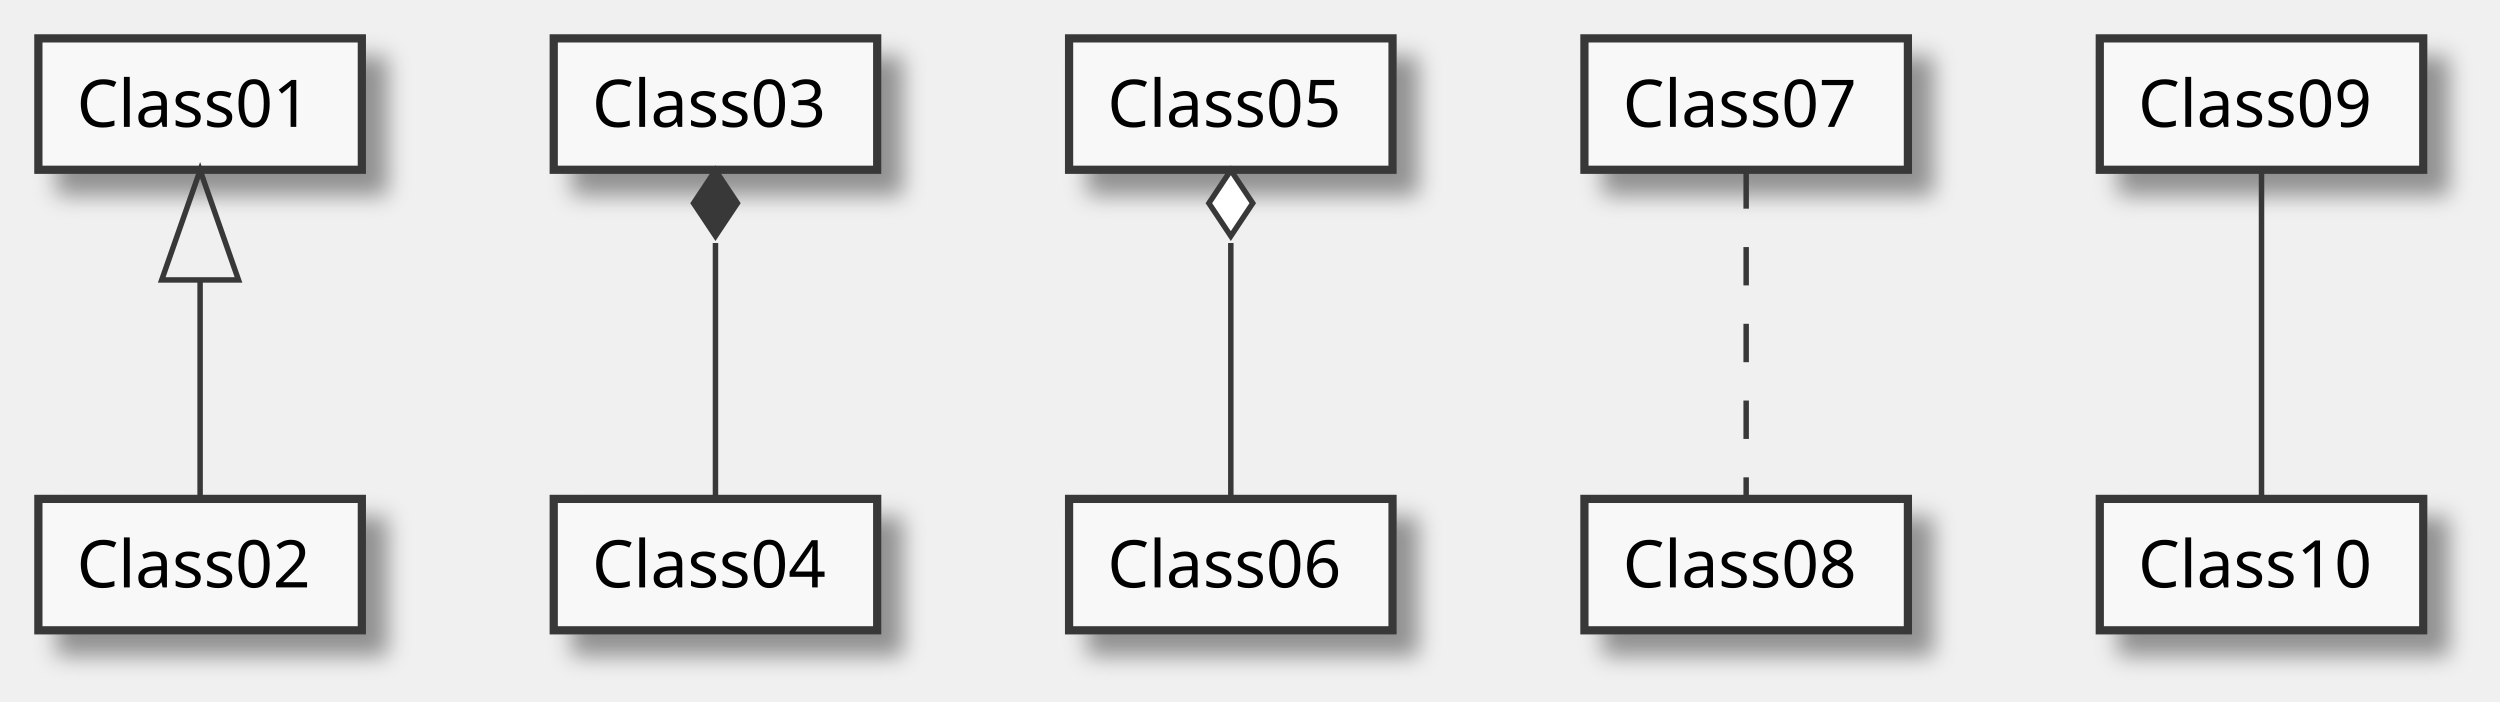
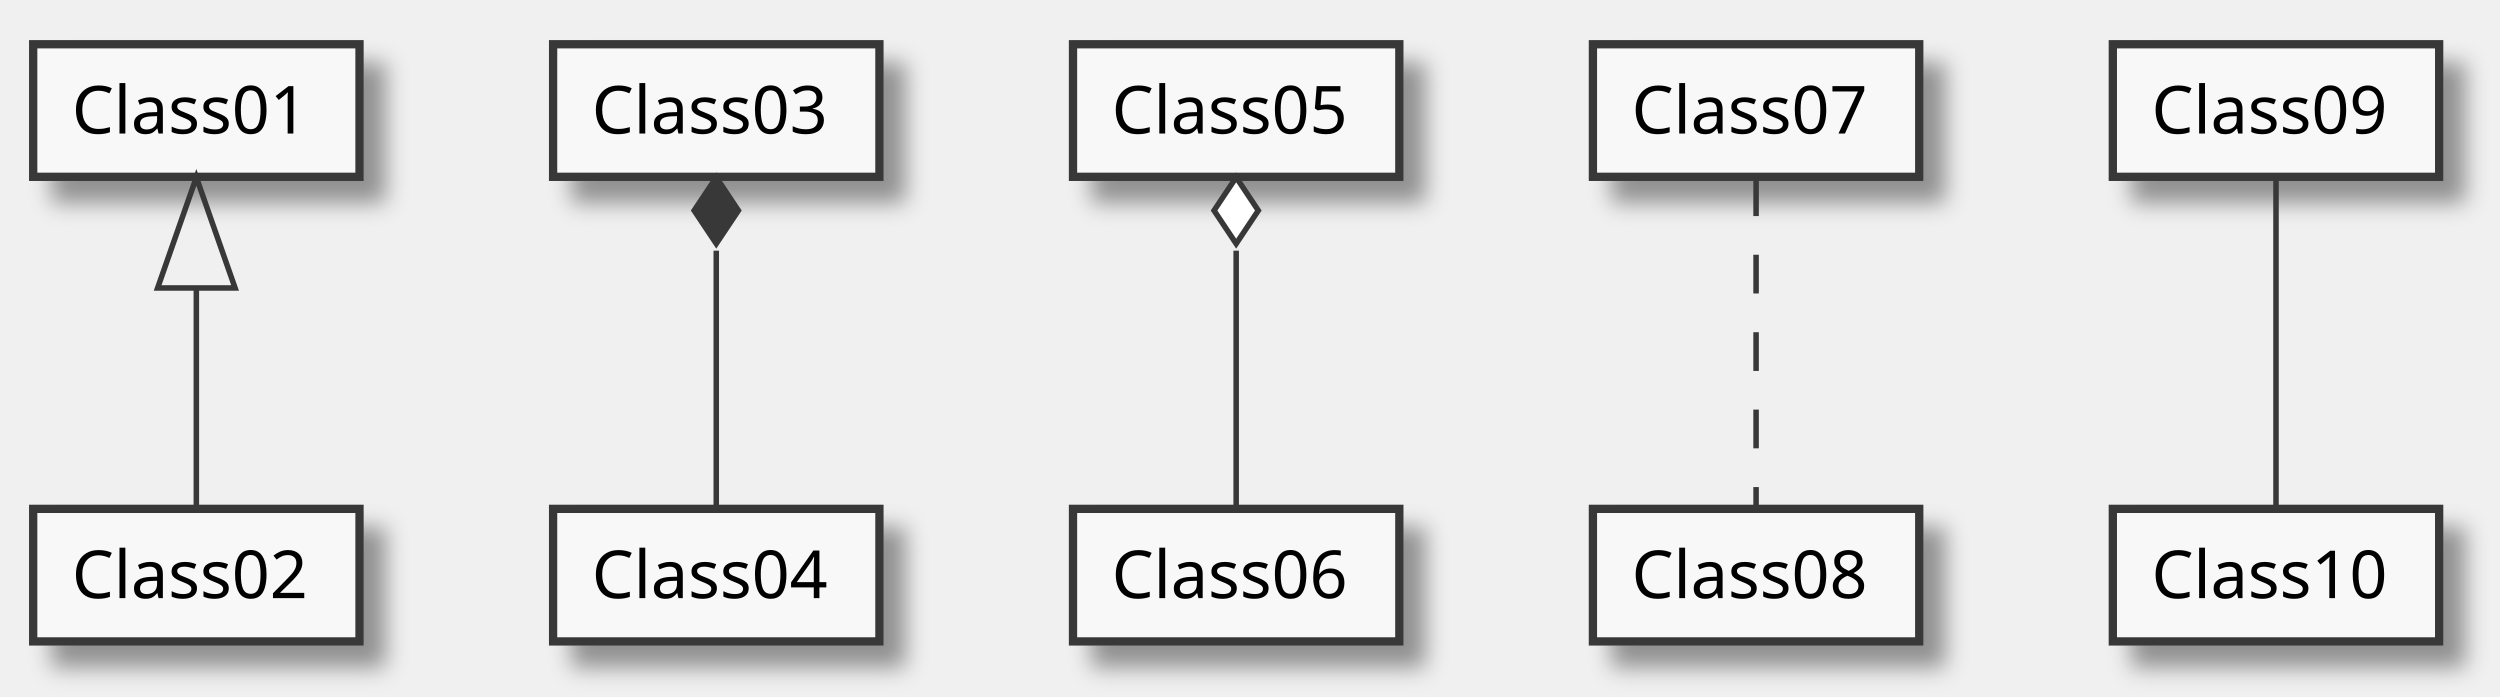
- <svg xmlns="http://www.w3.org/2000/svg" contentScriptType="application/ecmascript" contentStyleType="text/css" height="128px" preserveAspectRatio="none" style="width:456px;height:128px;" version="1.1" viewBox="0 0 456 128" width="456px" zoomAndPan="magnify">
+ <svg xmlns="http://www.w3.org/2000/svg" contentScriptType="application/ecmascript" contentStyleType="text/css" height="126px" preserveAspectRatio="none" style="width:452px;height:126px;" version="1.1" viewBox="0 0 452 126" width="452px" zoomAndPan="magnify">
  <defs>
    <filter height="300%" id="f6qvxficli74p" width="300%" x="-1" y="-1">
      <feGaussianBlur result="blurOut" stdDeviation="2.0" />
      <feColorMatrix in="blurOut" result="blurOut2" type="matrix" values="0 0 0 0 0 0 0 0 0 0 0 0 0 0 0 0 0 0 .4 0" />
      <feOffset dx="4.0" dy="4.0" in="blurOut2" result="blurOut3" />
      <feBlend in="SourceGraphic" in2="blurOut3" mode="normal" />
    </filter>
  </defs>
  <g>
-     <rect fill="#F8F8F8" filter="url(#f6qvxficli74p)" height="23.969" id="Class01" style="stroke:#383838;stroke-width:1.5;" width="59" x="7" y="7" />
-     <ellipse cx="11" cy="18.984" fill="#C2C2C2" rx="0" ry="0" style="stroke:#383838;stroke-width:1.0;" />
-     <path d="M31.5,39.484 Q31.5,39.484 31.5,39.484 Q31.5,39.484 31.5,39.484 Q31.5,39.484 31.5,39.484 Q31.5,39.484 31.5,39.484 Q31.5,39.484 31.5,39.484 Q31.5,39.484 31.5,39.484 Q31.5,39.484 31.5,39.484 Q31.5,39.484 31.5,39.484 L31.5,39.484 Q31.5,39.484 31.5,39.484 Q31.5,39.484 31.5,39.484 Q31.5,39.484 31.5,39.484 Q31.5,39.484 31.5,39.484 Q31.5,39.484 31.5,39.484 Q31.5,39.484 31.5,39.484 Q31.5,39.484 31.5,39.484 Q31.5,39.484 31.5,39.484 L31.5,39.484 Z " fill="#000000" />
-     <text fill="#000000" font-family="sans-serif" font-size="12" lengthAdjust="spacingAndGlyphs" textLength="49" x="14" y="23.139">Class01</text>
-     <rect fill="#F8F8F8" filter="url(#f6qvxficli74p)" height="23.969" id="Class02" style="stroke:#383838;stroke-width:1.5;" width="59" x="7" y="91" />
-     <ellipse cx="11" cy="102.984" fill="#C2C2C2" rx="0" ry="0" style="stroke:#383838;stroke-width:1.0;" />
-     <path d="M31.5,123.484 Q31.5,123.484 31.5,123.484 Q31.5,123.484 31.5,123.484 Q31.5,123.484 31.5,123.484 Q31.5,123.484 31.5,123.484 Q31.5,123.484 31.5,123.484 Q31.5,123.484 31.5,123.484 Q31.5,123.484 31.5,123.484 Q31.5,123.484 31.5,123.484 L31.5,123.484 Q31.5,123.484 31.5,123.484 Q31.5,123.484 31.5,123.484 Q31.5,123.484 31.5,123.484 Q31.5,123.484 31.5,123.484 Q31.5,123.484 31.5,123.484 Q31.5,123.484 31.5,123.484 Q31.5,123.484 31.5,123.484 Q31.5,123.484 31.5,123.484 L31.5,123.484 Z " fill="#000000" />
-     <text fill="#000000" font-family="sans-serif" font-size="12" lengthAdjust="spacingAndGlyphs" textLength="49" x="14" y="107.139">Class02</text>
-     <rect fill="#F8F8F8" filter="url(#f6qvxficli74p)" height="23.969" id="Class03" style="stroke:#383838;stroke-width:1.5;" width="59" x="101" y="7" />
-     <ellipse cx="105" cy="18.984" fill="#C2C2C2" rx="0" ry="0" style="stroke:#383838;stroke-width:1.0;" />
-     <path d="M125.5,39.484 Q125.5,39.484 125.5,39.484 Q125.5,39.484 125.5,39.484 Q125.5,39.484 125.5,39.484 Q125.5,39.484 125.5,39.484 Q125.5,39.484 125.5,39.484 Q125.5,39.484 125.5,39.484 Q125.5,39.484 125.5,39.484 Q125.5,39.484 125.5,39.484 L125.5,39.484 Q125.5,39.484 125.5,39.484 Q125.5,39.484 125.5,39.484 Q125.5,39.484 125.5,39.484 Q125.5,39.484 125.5,39.484 Q125.5,39.484 125.5,39.484 Q125.5,39.484 125.5,39.484 Q125.5,39.484 125.5,39.484 Q125.5,39.484 125.5,39.484 L125.5,39.484 Z " fill="#000000" />
-     <text fill="#000000" font-family="sans-serif" font-size="12" lengthAdjust="spacingAndGlyphs" textLength="49" x="108" y="23.139">Class03</text>
-     <rect fill="#F8F8F8" filter="url(#f6qvxficli74p)" height="23.969" id="Class04" style="stroke:#383838;stroke-width:1.5;" width="59" x="101" y="91" />
-     <ellipse cx="105" cy="102.984" fill="#C2C2C2" rx="0" ry="0" style="stroke:#383838;stroke-width:1.0;" />
-     <path d="M125.5,123.484 Q125.5,123.484 125.5,123.484 Q125.5,123.484 125.5,123.484 Q125.5,123.484 125.5,123.484 Q125.5,123.484 125.5,123.484 Q125.5,123.484 125.5,123.484 Q125.5,123.484 125.5,123.484 Q125.5,123.484 125.5,123.484 Q125.5,123.484 125.5,123.484 L125.5,123.484 Q125.5,123.484 125.5,123.484 Q125.5,123.484 125.5,123.484 Q125.5,123.484 125.5,123.484 Q125.5,123.484 125.5,123.484 Q125.5,123.484 125.5,123.484 Q125.5,123.484 125.5,123.484 Q125.5,123.484 125.5,123.484 Q125.5,123.484 125.5,123.484 L125.5,123.484 Z " fill="#000000" />
-     <text fill="#000000" font-family="sans-serif" font-size="12" lengthAdjust="spacingAndGlyphs" textLength="49" x="108" y="107.139">Class04</text>
-     <rect fill="#F8F8F8" filter="url(#f6qvxficli74p)" height="23.969" id="Class05" style="stroke:#383838;stroke-width:1.5;" width="59" x="195" y="7" />
-     <ellipse cx="199" cy="18.984" fill="#C2C2C2" rx="0" ry="0" style="stroke:#383838;stroke-width:1.0;" />
-     <path d="M219.5,39.484 Q219.5,39.484 219.5,39.484 Q219.5,39.484 219.5,39.484 Q219.5,39.484 219.5,39.484 Q219.5,39.484 219.5,39.484 Q219.5,39.484 219.5,39.484 Q219.5,39.484 219.5,39.484 Q219.5,39.484 219.5,39.484 Q219.5,39.484 219.5,39.484 L219.5,39.484 Q219.5,39.484 219.5,39.484 Q219.5,39.484 219.5,39.484 Q219.5,39.484 219.5,39.484 Q219.5,39.484 219.5,39.484 Q219.5,39.484 219.5,39.484 Q219.5,39.484 219.5,39.484 Q219.5,39.484 219.5,39.484 Q219.5,39.484 219.5,39.484 L219.5,39.484 Z " fill="#000000" />
-     <text fill="#000000" font-family="sans-serif" font-size="12" lengthAdjust="spacingAndGlyphs" textLength="49" x="202" y="23.139">Class05</text>
-     <rect fill="#F8F8F8" filter="url(#f6qvxficli74p)" height="23.969" id="Class06" style="stroke:#383838;stroke-width:1.5;" width="59" x="195" y="91" />
-     <ellipse cx="199" cy="102.984" fill="#C2C2C2" rx="0" ry="0" style="stroke:#383838;stroke-width:1.0;" />
-     <path d="M219.5,123.484 Q219.5,123.484 219.5,123.484 Q219.5,123.484 219.5,123.484 Q219.5,123.484 219.5,123.484 Q219.5,123.484 219.5,123.484 Q219.5,123.484 219.5,123.484 Q219.5,123.484 219.5,123.484 Q219.5,123.484 219.5,123.484 Q219.5,123.484 219.5,123.484 L219.5,123.484 Q219.5,123.484 219.5,123.484 Q219.5,123.484 219.5,123.484 Q219.5,123.484 219.5,123.484 Q219.5,123.484 219.5,123.484 Q219.5,123.484 219.5,123.484 Q219.5,123.484 219.5,123.484 Q219.5,123.484 219.5,123.484 Q219.5,123.484 219.5,123.484 L219.5,123.484 Z " fill="#000000" />
-     <text fill="#000000" font-family="sans-serif" font-size="12" lengthAdjust="spacingAndGlyphs" textLength="49" x="202" y="107.139">Class06</text>
-     <rect fill="#F8F8F8" filter="url(#f6qvxficli74p)" height="23.969" id="Class07" style="stroke:#383838;stroke-width:1.5;" width="59" x="289" y="7" />
-     <ellipse cx="293" cy="18.984" fill="#C2C2C2" rx="0" ry="0" style="stroke:#383838;stroke-width:1.0;" />
-     <path d="M313.5,39.484 Q313.5,39.484 313.5,39.484 Q313.5,39.484 313.5,39.484 Q313.5,39.484 313.5,39.484 Q313.5,39.484 313.5,39.484 Q313.5,39.484 313.5,39.484 Q313.5,39.484 313.5,39.484 Q313.5,39.484 313.5,39.484 Q313.5,39.484 313.5,39.484 L313.5,39.484 Q313.5,39.484 313.5,39.484 Q313.5,39.484 313.5,39.484 Q313.5,39.484 313.5,39.484 Q313.5,39.484 313.5,39.484 Q313.5,39.484 313.5,39.484 Q313.5,39.484 313.5,39.484 Q313.5,39.484 313.5,39.484 Q313.5,39.484 313.5,39.484 L313.5,39.484 Z " fill="#000000" />
-     <text fill="#000000" font-family="sans-serif" font-size="12" lengthAdjust="spacingAndGlyphs" textLength="49" x="296" y="23.139">Class07</text>
-     <rect fill="#F8F8F8" filter="url(#f6qvxficli74p)" height="23.969" id="Class08" style="stroke:#383838;stroke-width:1.5;" width="59" x="289" y="91" />
-     <ellipse cx="293" cy="102.984" fill="#C2C2C2" rx="0" ry="0" style="stroke:#383838;stroke-width:1.0;" />
-     <path d="M313.5,123.484 Q313.5,123.484 313.5,123.484 Q313.5,123.484 313.5,123.484 Q313.5,123.484 313.5,123.484 Q313.5,123.484 313.5,123.484 Q313.5,123.484 313.5,123.484 Q313.5,123.484 313.5,123.484 Q313.5,123.484 313.5,123.484 Q313.5,123.484 313.5,123.484 L313.5,123.484 Q313.5,123.484 313.5,123.484 Q313.5,123.484 313.5,123.484 Q313.5,123.484 313.5,123.484 Q313.5,123.484 313.5,123.484 Q313.5,123.484 313.5,123.484 Q313.5,123.484 313.5,123.484 Q313.5,123.484 313.5,123.484 Q313.5,123.484 313.5,123.484 L313.5,123.484 Z " fill="#000000" />
-     <text fill="#000000" font-family="sans-serif" font-size="12" lengthAdjust="spacingAndGlyphs" textLength="49" x="296" y="107.139">Class08</text>
-     <rect fill="#F8F8F8" filter="url(#f6qvxficli74p)" height="23.969" id="Class09" style="stroke:#383838;stroke-width:1.5;" width="59" x="383" y="7" />
-     <ellipse cx="387" cy="18.984" fill="#C2C2C2" rx="0" ry="0" style="stroke:#383838;stroke-width:1.0;" />
-     <path d="M407.5,39.484 Q407.5,39.484 407.5,39.484 Q407.5,39.484 407.5,39.484 Q407.5,39.484 407.5,39.484 Q407.5,39.484 407.5,39.484 Q407.5,39.484 407.5,39.484 Q407.5,39.484 407.5,39.484 Q407.5,39.484 407.5,39.484 Q407.5,39.484 407.5,39.484 L407.5,39.484 Q407.5,39.484 407.5,39.484 Q407.5,39.484 407.5,39.484 Q407.5,39.484 407.5,39.484 Q407.5,39.484 407.5,39.484 Q407.5,39.484 407.5,39.484 Q407.5,39.484 407.5,39.484 Q407.5,39.484 407.5,39.484 Q407.5,39.484 407.5,39.484 L407.5,39.484 Z " fill="#000000" />
-     <text fill="#000000" font-family="sans-serif" font-size="12" lengthAdjust="spacingAndGlyphs" textLength="49" x="390" y="23.139">Class09</text>
-     <rect fill="#F8F8F8" filter="url(#f6qvxficli74p)" height="23.969" id="Class10" style="stroke:#383838;stroke-width:1.5;" width="59" x="383" y="91" />
-     <ellipse cx="387" cy="102.984" fill="#C2C2C2" rx="0" ry="0" style="stroke:#383838;stroke-width:1.0;" />
-     <path d="M407.5,123.484 Q407.5,123.484 407.5,123.484 Q407.5,123.484 407.5,123.484 Q407.5,123.484 407.5,123.484 Q407.5,123.484 407.5,123.484 Q407.5,123.484 407.5,123.484 Q407.5,123.484 407.5,123.484 Q407.5,123.484 407.5,123.484 Q407.5,123.484 407.5,123.484 L407.5,123.484 Q407.5,123.484 407.5,123.484 Q407.5,123.484 407.5,123.484 Q407.5,123.484 407.5,123.484 Q407.5,123.484 407.5,123.484 Q407.5,123.484 407.5,123.484 Q407.5,123.484 407.5,123.484 Q407.5,123.484 407.5,123.484 Q407.5,123.484 407.5,123.484 L407.5,123.484 Z " fill="#000000" />
-     <text fill="#000000" font-family="sans-serif" font-size="12" lengthAdjust="spacingAndGlyphs" textLength="49" x="390" y="107.139">Class10</text>
-     <path codeLine="9" d="M36.5,51.2 C36.5,65.14 36.5,80.68 36.5,90.85 " fill="none" id="Class01-backto-Class02" style="stroke:#383838;stroke-width:1.0;" />
-     <polygon fill="none" points="29.5,51.06,36.5,31.06,43.5,51.06,29.5,51.06" style="stroke:#383838;stroke-width:1.0;" />
-     <path codeLine="10" d="M130.5,44.32 C130.5,59.74 130.5,78.96 130.5,90.85 " fill="none" id="Class03-backto-Class04" style="stroke:#383838;stroke-width:1.0;" />
-     <polygon fill="#383838" points="130.5,31.06,126.5,37.06,130.5,43.06,134.5,37.06,130.5,31.06" style="stroke:#383838;stroke-width:1.0;" />
-     <path codeLine="11" d="M224.5,44.32 C224.5,59.74 224.5,78.96 224.5,90.85 " fill="none" id="Class05-backto-Class06" style="stroke:#383838;stroke-width:1.0;" />
-     <polygon fill="#FFFFFF" points="224.5,31.06,220.5,37.06,224.5,43.06,228.5,37.06,224.5,31.06" style="stroke:#383838;stroke-width:1.0;" />
-     <path codeLine="12" d="M318.5,31.06 C318.5,46.71 318.5,75.16 318.5,90.85 " fill="none" id="Class07-Class08" style="stroke:#383838;stroke-width:1.0;stroke-dasharray:7.0,7.0;" />
-     <path codeLine="13" d="M412.5,31.06 C412.5,46.71 412.5,75.16 412.5,90.85 " fill="none" id="Class09-Class10" style="stroke:#383838;stroke-width:1.0;" />
+     <rect fill="#F8F8F8" filter="url(#f6qvxficli74p)" height="23.969" id="Class01" style="stroke: #383838; stroke-width: 1.5;" width="59" x="6" y="8" />
+     <ellipse cx="10" cy="19.984" fill="#C2C2C2" rx="0" ry="0" style="stroke: #383838; stroke-width: 1.0;" />
+     <path d="M30.5,40.484 Q30.5,40.484 30.5,40.484 Q30.5,40.484 30.5,40.484 Q30.5,40.484 30.5,40.484 Q30.5,40.484 30.5,40.484 Q30.5,40.484 30.5,40.484 Q30.5,40.484 30.5,40.484 Q30.5,40.484 30.5,40.484 Q30.5,40.484 30.5,40.484 L30.5,40.484 Q30.5,40.484 30.5,40.484 Q30.5,40.484 30.5,40.484 Q30.5,40.484 30.5,40.484 Q30.5,40.484 30.5,40.484 Q30.5,40.484 30.5,40.484 Q30.5,40.484 30.5,40.484 Q30.5,40.484 30.5,40.484 Q30.5,40.484 30.5,40.484 L30.5,40.484 Z " />
+     <text fill="#000000" font-family="sans-serif" font-size="12" lengthAdjust="spacingAndGlyphs" textLength="49" x="13" y="24.139">Class01</text>
+     <rect fill="#F8F8F8" filter="url(#f6qvxficli74p)" height="23.969" id="Class02" style="stroke: #383838; stroke-width: 1.5;" width="59" x="6" y="92" />
+     <ellipse cx="10" cy="103.984" fill="#C2C2C2" rx="0" ry="0" style="stroke: #383838; stroke-width: 1.0;" />
+     <path d="M30.5,124.484 Q30.5,124.484 30.5,124.484 Q30.5,124.484 30.5,124.484 Q30.5,124.484 30.5,124.484 Q30.5,124.484 30.5,124.484 Q30.5,124.484 30.5,124.484 Q30.5,124.484 30.5,124.484 Q30.5,124.484 30.5,124.484 Q30.5,124.484 30.5,124.484 L30.5,124.484 Q30.5,124.484 30.5,124.484 Q30.5,124.484 30.5,124.484 Q30.5,124.484 30.5,124.484 Q30.5,124.484 30.5,124.484 Q30.5,124.484 30.5,124.484 Q30.5,124.484 30.5,124.484 Q30.5,124.484 30.5,124.484 Q30.5,124.484 30.5,124.484 L30.5,124.484 Z " />
+     <text fill="#000000" font-family="sans-serif" font-size="12" lengthAdjust="spacingAndGlyphs" textLength="49" x="13" y="108.139">Class02</text>
+     <rect fill="#F8F8F8" filter="url(#f6qvxficli74p)" height="23.969" id="Class03" style="stroke: #383838; stroke-width: 1.5;" width="59" x="100" y="8" />
+     <ellipse cx="104" cy="19.984" fill="#C2C2C2" rx="0" ry="0" style="stroke: #383838; stroke-width: 1.0;" />
+     <path d="M124.5,40.484 Q124.5,40.484 124.5,40.484 Q124.5,40.484 124.5,40.484 Q124.5,40.484 124.5,40.484 Q124.5,40.484 124.5,40.484 Q124.5,40.484 124.5,40.484 Q124.5,40.484 124.5,40.484 Q124.5,40.484 124.5,40.484 Q124.5,40.484 124.5,40.484 L124.5,40.484 Q124.5,40.484 124.5,40.484 Q124.5,40.484 124.5,40.484 Q124.5,40.484 124.5,40.484 Q124.5,40.484 124.5,40.484 Q124.5,40.484 124.5,40.484 Q124.5,40.484 124.5,40.484 Q124.5,40.484 124.5,40.484 Q124.5,40.484 124.5,40.484 L124.5,40.484 Z " />
+     <text fill="#000000" font-family="sans-serif" font-size="12" lengthAdjust="spacingAndGlyphs" textLength="49" x="107" y="24.139">Class03</text>
+     <rect fill="#F8F8F8" filter="url(#f6qvxficli74p)" height="23.969" id="Class04" style="stroke: #383838; stroke-width: 1.5;" width="59" x="100" y="92" />
+     <ellipse cx="104" cy="103.984" fill="#C2C2C2" rx="0" ry="0" style="stroke: #383838; stroke-width: 1.0;" />
+     <path d="M124.5,124.484 Q124.5,124.484 124.5,124.484 Q124.5,124.484 124.5,124.484 Q124.5,124.484 124.5,124.484 Q124.5,124.484 124.5,124.484 Q124.5,124.484 124.5,124.484 Q124.5,124.484 124.5,124.484 Q124.5,124.484 124.5,124.484 Q124.5,124.484 124.5,124.484 L124.5,124.484 Q124.5,124.484 124.5,124.484 Q124.5,124.484 124.5,124.484 Q124.5,124.484 124.5,124.484 Q124.5,124.484 124.5,124.484 Q124.5,124.484 124.5,124.484 Q124.5,124.484 124.5,124.484 Q124.5,124.484 124.5,124.484 Q124.5,124.484 124.5,124.484 L124.5,124.484 Z " />
+     <text fill="#000000" font-family="sans-serif" font-size="12" lengthAdjust="spacingAndGlyphs" textLength="49" x="107" y="108.139">Class04</text>
+     <rect fill="#F8F8F8" filter="url(#f6qvxficli74p)" height="23.969" id="Class05" style="stroke: #383838; stroke-width: 1.5;" width="59" x="194" y="8" />
+     <ellipse cx="198" cy="19.984" fill="#C2C2C2" rx="0" ry="0" style="stroke: #383838; stroke-width: 1.0;" />
+     <path d="M218.5,40.484 Q218.5,40.484 218.5,40.484 Q218.5,40.484 218.5,40.484 Q218.5,40.484 218.5,40.484 Q218.5,40.484 218.5,40.484 Q218.5,40.484 218.5,40.484 Q218.5,40.484 218.5,40.484 Q218.5,40.484 218.5,40.484 Q218.5,40.484 218.5,40.484 L218.5,40.484 Q218.5,40.484 218.5,40.484 Q218.5,40.484 218.5,40.484 Q218.5,40.484 218.5,40.484 Q218.5,40.484 218.5,40.484 Q218.5,40.484 218.5,40.484 Q218.5,40.484 218.5,40.484 Q218.5,40.484 218.5,40.484 Q218.5,40.484 218.5,40.484 L218.5,40.484 Z " />
+     <text fill="#000000" font-family="sans-serif" font-size="12" lengthAdjust="spacingAndGlyphs" textLength="49" x="201" y="24.139">Class05</text>
+     <rect fill="#F8F8F8" filter="url(#f6qvxficli74p)" height="23.969" id="Class06" style="stroke: #383838; stroke-width: 1.5;" width="59" x="194" y="92" />
+     <ellipse cx="198" cy="103.984" fill="#C2C2C2" rx="0" ry="0" style="stroke: #383838; stroke-width: 1.0;" />
+     <path d="M218.5,124.484 Q218.5,124.484 218.5,124.484 Q218.5,124.484 218.5,124.484 Q218.5,124.484 218.5,124.484 Q218.5,124.484 218.5,124.484 Q218.5,124.484 218.5,124.484 Q218.5,124.484 218.5,124.484 Q218.5,124.484 218.5,124.484 Q218.5,124.484 218.5,124.484 L218.5,124.484 Q218.5,124.484 218.5,124.484 Q218.5,124.484 218.5,124.484 Q218.5,124.484 218.5,124.484 Q218.5,124.484 218.5,124.484 Q218.5,124.484 218.5,124.484 Q218.5,124.484 218.5,124.484 Q218.5,124.484 218.5,124.484 Q218.5,124.484 218.5,124.484 L218.5,124.484 Z " />
+     <text fill="#000000" font-family="sans-serif" font-size="12" lengthAdjust="spacingAndGlyphs" textLength="49" x="201" y="108.139">Class06</text>
+     <rect fill="#F8F8F8" filter="url(#f6qvxficli74p)" height="23.969" id="Class07" style="stroke: #383838; stroke-width: 1.5;" width="59" x="288" y="8" />
+     <ellipse cx="292" cy="19.984" fill="#C2C2C2" rx="0" ry="0" style="stroke: #383838; stroke-width: 1.0;" />
+     <path d="M312.5,40.484 Q312.5,40.484 312.5,40.484 Q312.5,40.484 312.5,40.484 Q312.5,40.484 312.5,40.484 Q312.5,40.484 312.5,40.484 Q312.5,40.484 312.5,40.484 Q312.5,40.484 312.5,40.484 Q312.5,40.484 312.5,40.484 Q312.5,40.484 312.5,40.484 L312.5,40.484 Q312.5,40.484 312.5,40.484 Q312.5,40.484 312.5,40.484 Q312.5,40.484 312.5,40.484 Q312.5,40.484 312.5,40.484 Q312.5,40.484 312.5,40.484 Q312.5,40.484 312.5,40.484 Q312.5,40.484 312.5,40.484 Q312.5,40.484 312.5,40.484 L312.5,40.484 Z " />
+     <text fill="#000000" font-family="sans-serif" font-size="12" lengthAdjust="spacingAndGlyphs" textLength="49" x="295" y="24.139">Class07</text>
+     <rect fill="#F8F8F8" filter="url(#f6qvxficli74p)" height="23.969" id="Class08" style="stroke: #383838; stroke-width: 1.5;" width="59" x="288" y="92" />
+     <ellipse cx="292" cy="103.984" fill="#C2C2C2" rx="0" ry="0" style="stroke: #383838; stroke-width: 1.0;" />
+     <path d="M312.5,124.484 Q312.5,124.484 312.5,124.484 Q312.5,124.484 312.5,124.484 Q312.5,124.484 312.5,124.484 Q312.5,124.484 312.5,124.484 Q312.5,124.484 312.5,124.484 Q312.5,124.484 312.5,124.484 Q312.5,124.484 312.5,124.484 Q312.5,124.484 312.5,124.484 L312.5,124.484 Q312.5,124.484 312.5,124.484 Q312.5,124.484 312.5,124.484 Q312.5,124.484 312.5,124.484 Q312.5,124.484 312.5,124.484 Q312.5,124.484 312.5,124.484 Q312.5,124.484 312.5,124.484 Q312.5,124.484 312.5,124.484 Q312.5,124.484 312.5,124.484 L312.5,124.484 Z " />
+     <text fill="#000000" font-family="sans-serif" font-size="12" lengthAdjust="spacingAndGlyphs" textLength="49" x="295" y="108.139">Class08</text>
+     <rect fill="#F8F8F8" filter="url(#f6qvxficli74p)" height="23.969" id="Class09" style="stroke: #383838; stroke-width: 1.5;" width="59" x="382" y="8" />
+     <ellipse cx="386" cy="19.984" fill="#C2C2C2" rx="0" ry="0" style="stroke: #383838; stroke-width: 1.0;" />
+     <path d="M406.5,40.484 Q406.5,40.484 406.5,40.484 Q406.5,40.484 406.5,40.484 Q406.5,40.484 406.5,40.484 Q406.5,40.484 406.5,40.484 Q406.5,40.484 406.5,40.484 Q406.5,40.484 406.5,40.484 Q406.5,40.484 406.5,40.484 Q406.5,40.484 406.5,40.484 L406.5,40.484 Q406.5,40.484 406.5,40.484 Q406.5,40.484 406.5,40.484 Q406.5,40.484 406.5,40.484 Q406.5,40.484 406.5,40.484 Q406.5,40.484 406.5,40.484 Q406.5,40.484 406.5,40.484 Q406.5,40.484 406.5,40.484 Q406.5,40.484 406.5,40.484 L406.5,40.484 Z " />
+     <text fill="#000000" font-family="sans-serif" font-size="12" lengthAdjust="spacingAndGlyphs" textLength="49" x="389" y="24.139">Class09</text>
+     <rect fill="#F8F8F8" filter="url(#f6qvxficli74p)" height="23.969" id="Class10" style="stroke: #383838; stroke-width: 1.5;" width="59" x="382" y="92" />
+     <ellipse cx="386" cy="103.984" fill="#C2C2C2" rx="0" ry="0" style="stroke: #383838; stroke-width: 1.0;" />
+     <path d="M406.5,124.484 Q406.5,124.484 406.5,124.484 Q406.5,124.484 406.5,124.484 Q406.5,124.484 406.5,124.484 Q406.5,124.484 406.5,124.484 Q406.5,124.484 406.5,124.484 Q406.5,124.484 406.5,124.484 Q406.5,124.484 406.5,124.484 Q406.5,124.484 406.5,124.484 L406.5,124.484 Q406.5,124.484 406.5,124.484 Q406.5,124.484 406.5,124.484 Q406.5,124.484 406.5,124.484 Q406.5,124.484 406.5,124.484 Q406.5,124.484 406.5,124.484 Q406.5,124.484 406.5,124.484 Q406.5,124.484 406.5,124.484 Q406.5,124.484 406.5,124.484 L406.5,124.484 Z " />
+     <text fill="#000000" font-family="sans-serif" font-size="12" lengthAdjust="spacingAndGlyphs" textLength="49" x="389" y="108.139">Class10</text>
+     <path d="M35.5,52.2 C35.5,66.14 35.5,81.68 35.5,91.85 " fill="none" id="Class01&lt;-Class02" style="stroke: #383838; stroke-width: 1.0;" />
+     <polygon fill="none" points="28.5,52.06,35.5,32.06,42.5,52.06,28.5,52.06" style="stroke: #383838; stroke-width: 1.0;" />
+     <path d="M129.5,45.32 C129.5,60.74 129.5,79.96 129.5,91.85 " fill="none" id="Class03&lt;-Class04" style="stroke: #383838; stroke-width: 1.0;" />
+     <polygon fill="#383838" points="129.5,32.06,125.5,38.06,129.5,44.06,133.5,38.06,129.5,32.06" style="stroke: #383838; stroke-width: 1.0;" />
+     <path d="M223.5,45.32 C223.5,60.74 223.5,79.96 223.5,91.85 " fill="none" id="Class05&lt;-Class06" style="stroke: #383838; stroke-width: 1.0;" />
+     <polygon fill="#FFFFFF" points="223.5,32.06,219.5,38.06,223.5,44.06,227.5,38.06,223.5,32.06" style="stroke: #383838; stroke-width: 1.0;" />
+     <path d="M317.5,32.06 C317.5,47.71 317.5,76.16 317.5,91.85 " fill="none" id="Class07-Class08" style="stroke: #383838; stroke-width: 1.0; stroke-dasharray: 7.0,7.0;" />
+     <path d="M411.5,32.06 C411.5,47.71 411.5,76.16 411.5,91.85 " fill="none" id="Class09-Class10" style="stroke: #383838; stroke-width: 1.0;" />
  </g>
</svg>
